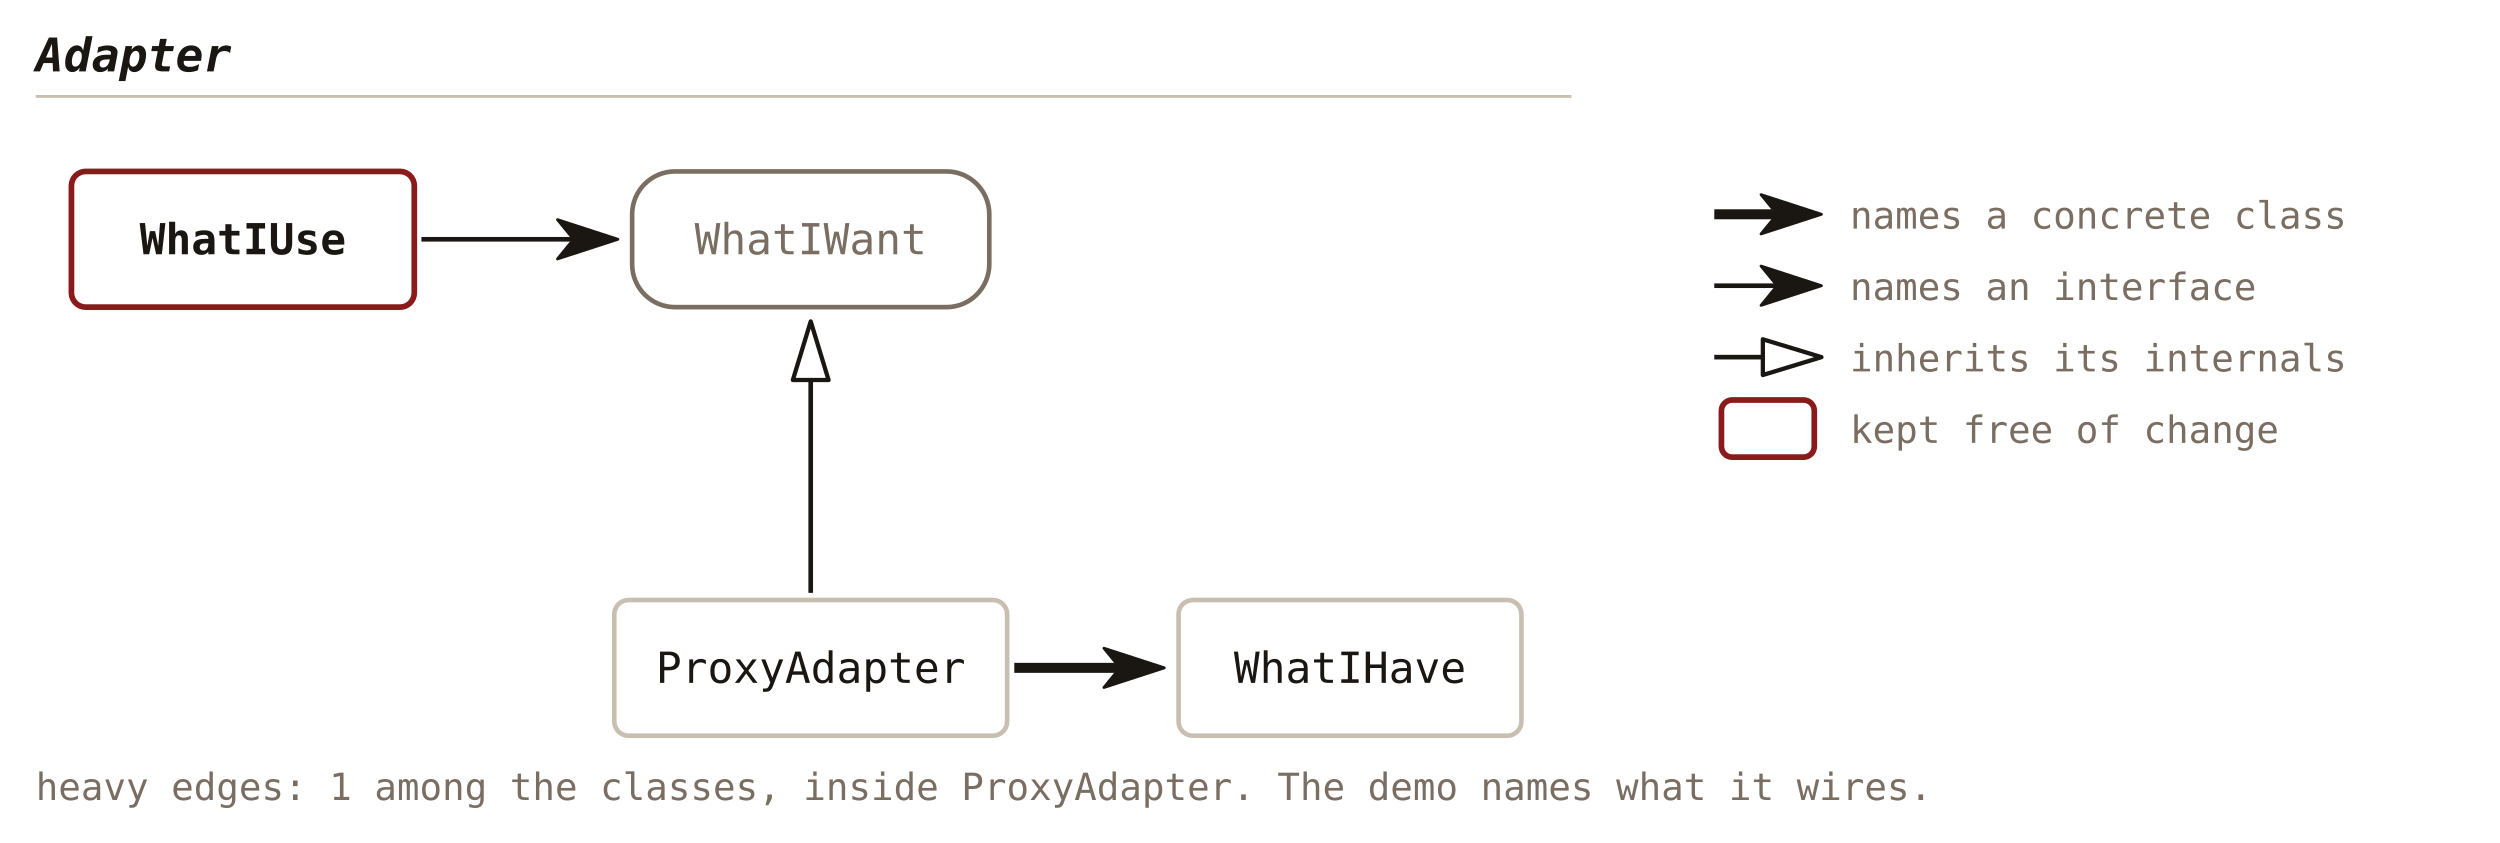
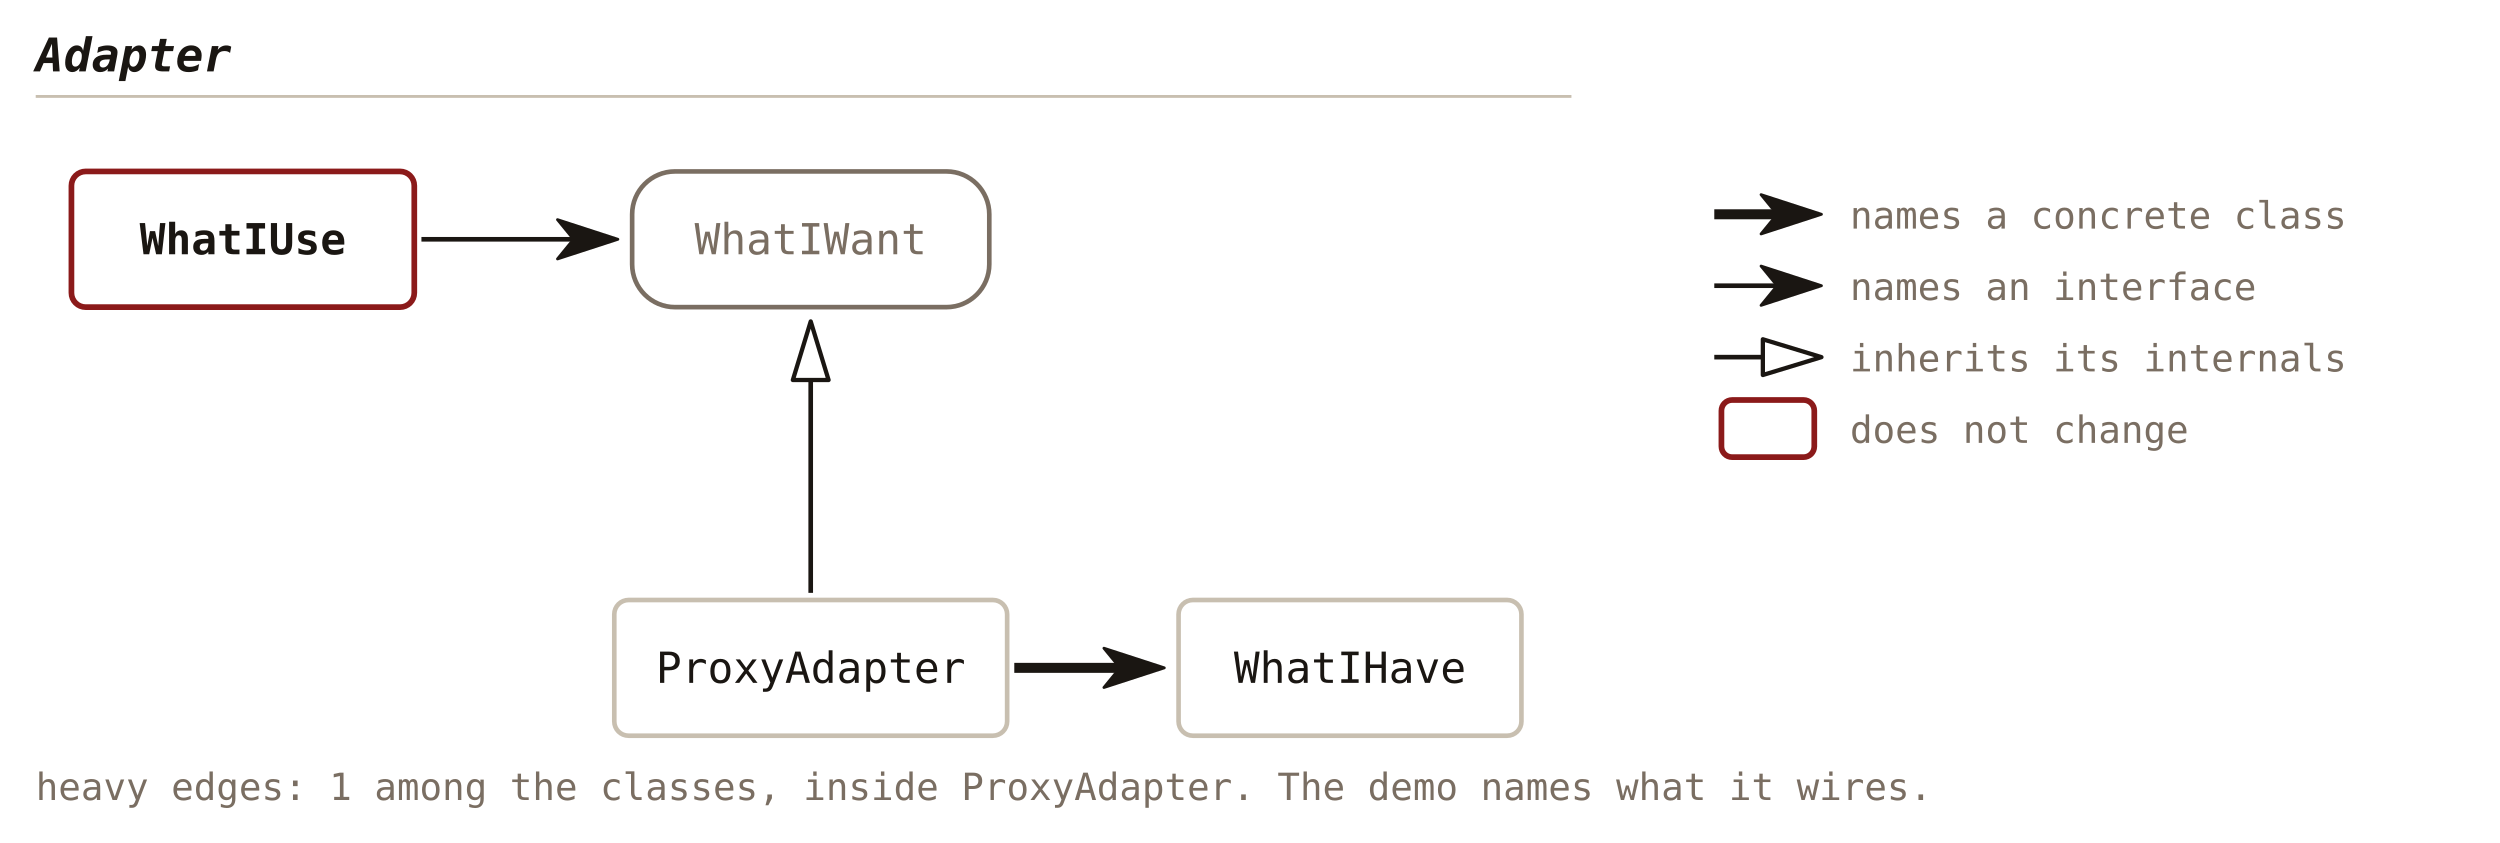
<svg xmlns="http://www.w3.org/2000/svg" viewBox="0 0 700 236" font-family="'JetBrains Mono', Consolas, monospace">
  <defs>
    <marker id="c29-solid" viewBox="0 0 18 12" refX="5" refY="6" markerWidth="18" markerHeight="12" orient="auto" markerUnits="userSpaceOnUse">
      <path d="M0.5,0.5 L17.4,6 L0.5,11.5 L5,6 Z" fill="#1a1612" stroke="#1a1612" stroke-width="0.8" stroke-linejoin="round" />
    </marker>
    <marker id="c29-hollow" viewBox="0 0 18 12" refX="1" refY="6" markerWidth="18" markerHeight="12" orient="auto" markerUnits="userSpaceOnUse">
      <path d="M1,1 L17.4,6 L1,11 Z" fill="none" stroke="#1a1612" stroke-width="1.2" stroke-linejoin="round" />
    </marker>
    <marker id="c29-hollow-muted" viewBox="0 0 18 12" refX="1" refY="6" markerWidth="18" markerHeight="12" orient="auto" markerUnits="userSpaceOnUse">
      <path d="M1,1 L17.4,6 L1,11 Z" fill="none" stroke="#7a6e62" stroke-width="1.2" stroke-linejoin="round" />
    </marker>
  </defs>
  <text x="10" y="20" font-size="13" font-weight="bold" font-style="italic" fill="#1a1612" text-anchor="start">Adapter</text>
  <line x1="10" y1="27" x2="440" y2="27" stroke="#c8bfb0" stroke-width="0.8" />
  <rect x="20" y="48" width="96" height="38" fill="none" stroke="#8b1a1a" stroke-width="1.6" rx="4" />
  <text x="68.0" y="71.2" font-size="12" font-weight="bold" fill="#1a1612" text-anchor="middle">WhatIUse</text>
  <rect x="177" y="48" width="100" height="38" fill="none" stroke="#7a6e62" stroke-width="1.3" rx="12" />
  <text x="227.0" y="71.2" font-size="12" fill="#7a6e62" text-anchor="middle">WhatIWant</text>
  <rect x="172" y="168" width="110" height="38" fill="none" stroke="#c8bfb0" stroke-width="1.3" rx="4" />
  <text x="227.0" y="191.2" font-size="12" fill="#1a1612" text-anchor="middle">ProxyAdapter</text>
  <rect x="330" y="168" width="96" height="38" fill="none" stroke="#c8bfb0" stroke-width="1.3" rx="4" />
  <text x="378.0" y="191.2" font-size="12" fill="#1a1612" text-anchor="middle">WhatIHave</text>
  <line x1="118.0" y1="67.0" x2="160.6" y2="67.0" stroke="#1a1612" stroke-width="1.3" marker-end="url(#c29-solid)" />
  <line x1="227.0" y1="166.0" x2="227.0" y2="106.4" stroke="#1a1612" stroke-width="1.3" marker-end="url(#c29-hollow)" />
  <line x1="284.0" y1="187.0" x2="313.6" y2="187.0" stroke="#1a1612" stroke-width="2.8" marker-end="url(#c29-solid)" />
  <text x="10" y="224" font-size="10.5" fill="#7a6e62" text-anchor="start">heavy edges: 1 among the classes, inside ProxyAdapter. The demo names what it wires.</text>
  <line class="legend" x1="480" y1="60" x2="497.6" y2="60" stroke="#1a1612" stroke-width="2.8" marker-end="url(#c29-solid)" />
  <text x="518" y="64" font-size="10.5" fill="#7a6e62" text-anchor="start">names a concrete class</text>
  <line class="legend" x1="480" y1="80" x2="497.6" y2="80" stroke="#1a1612" stroke-width="1.3" marker-end="url(#c29-solid)" />
  <text x="518" y="84" font-size="10.5" fill="#7a6e62" text-anchor="start">names an interface</text>
  <line class="legend" x1="480" y1="100" x2="493.6" y2="100" stroke="#1a1612" stroke-width="1.3" marker-end="url(#c29-hollow)" />
  <text x="518" y="104" font-size="10.5" fill="#7a6e62" text-anchor="start">inherits its internals</text>
  <rect x="482" y="112" width="26" height="16" fill="none" stroke="#8b1a1a" stroke-width="1.6" rx="3" />
-   <text x="518" y="124" font-size="10.5" fill="#7a6e62" text-anchor="start">kept free of change</text>
+   <text x="518" y="124" font-size="10.5" fill="#7a6e62" text-anchor="start">does not change</text>
</svg>
